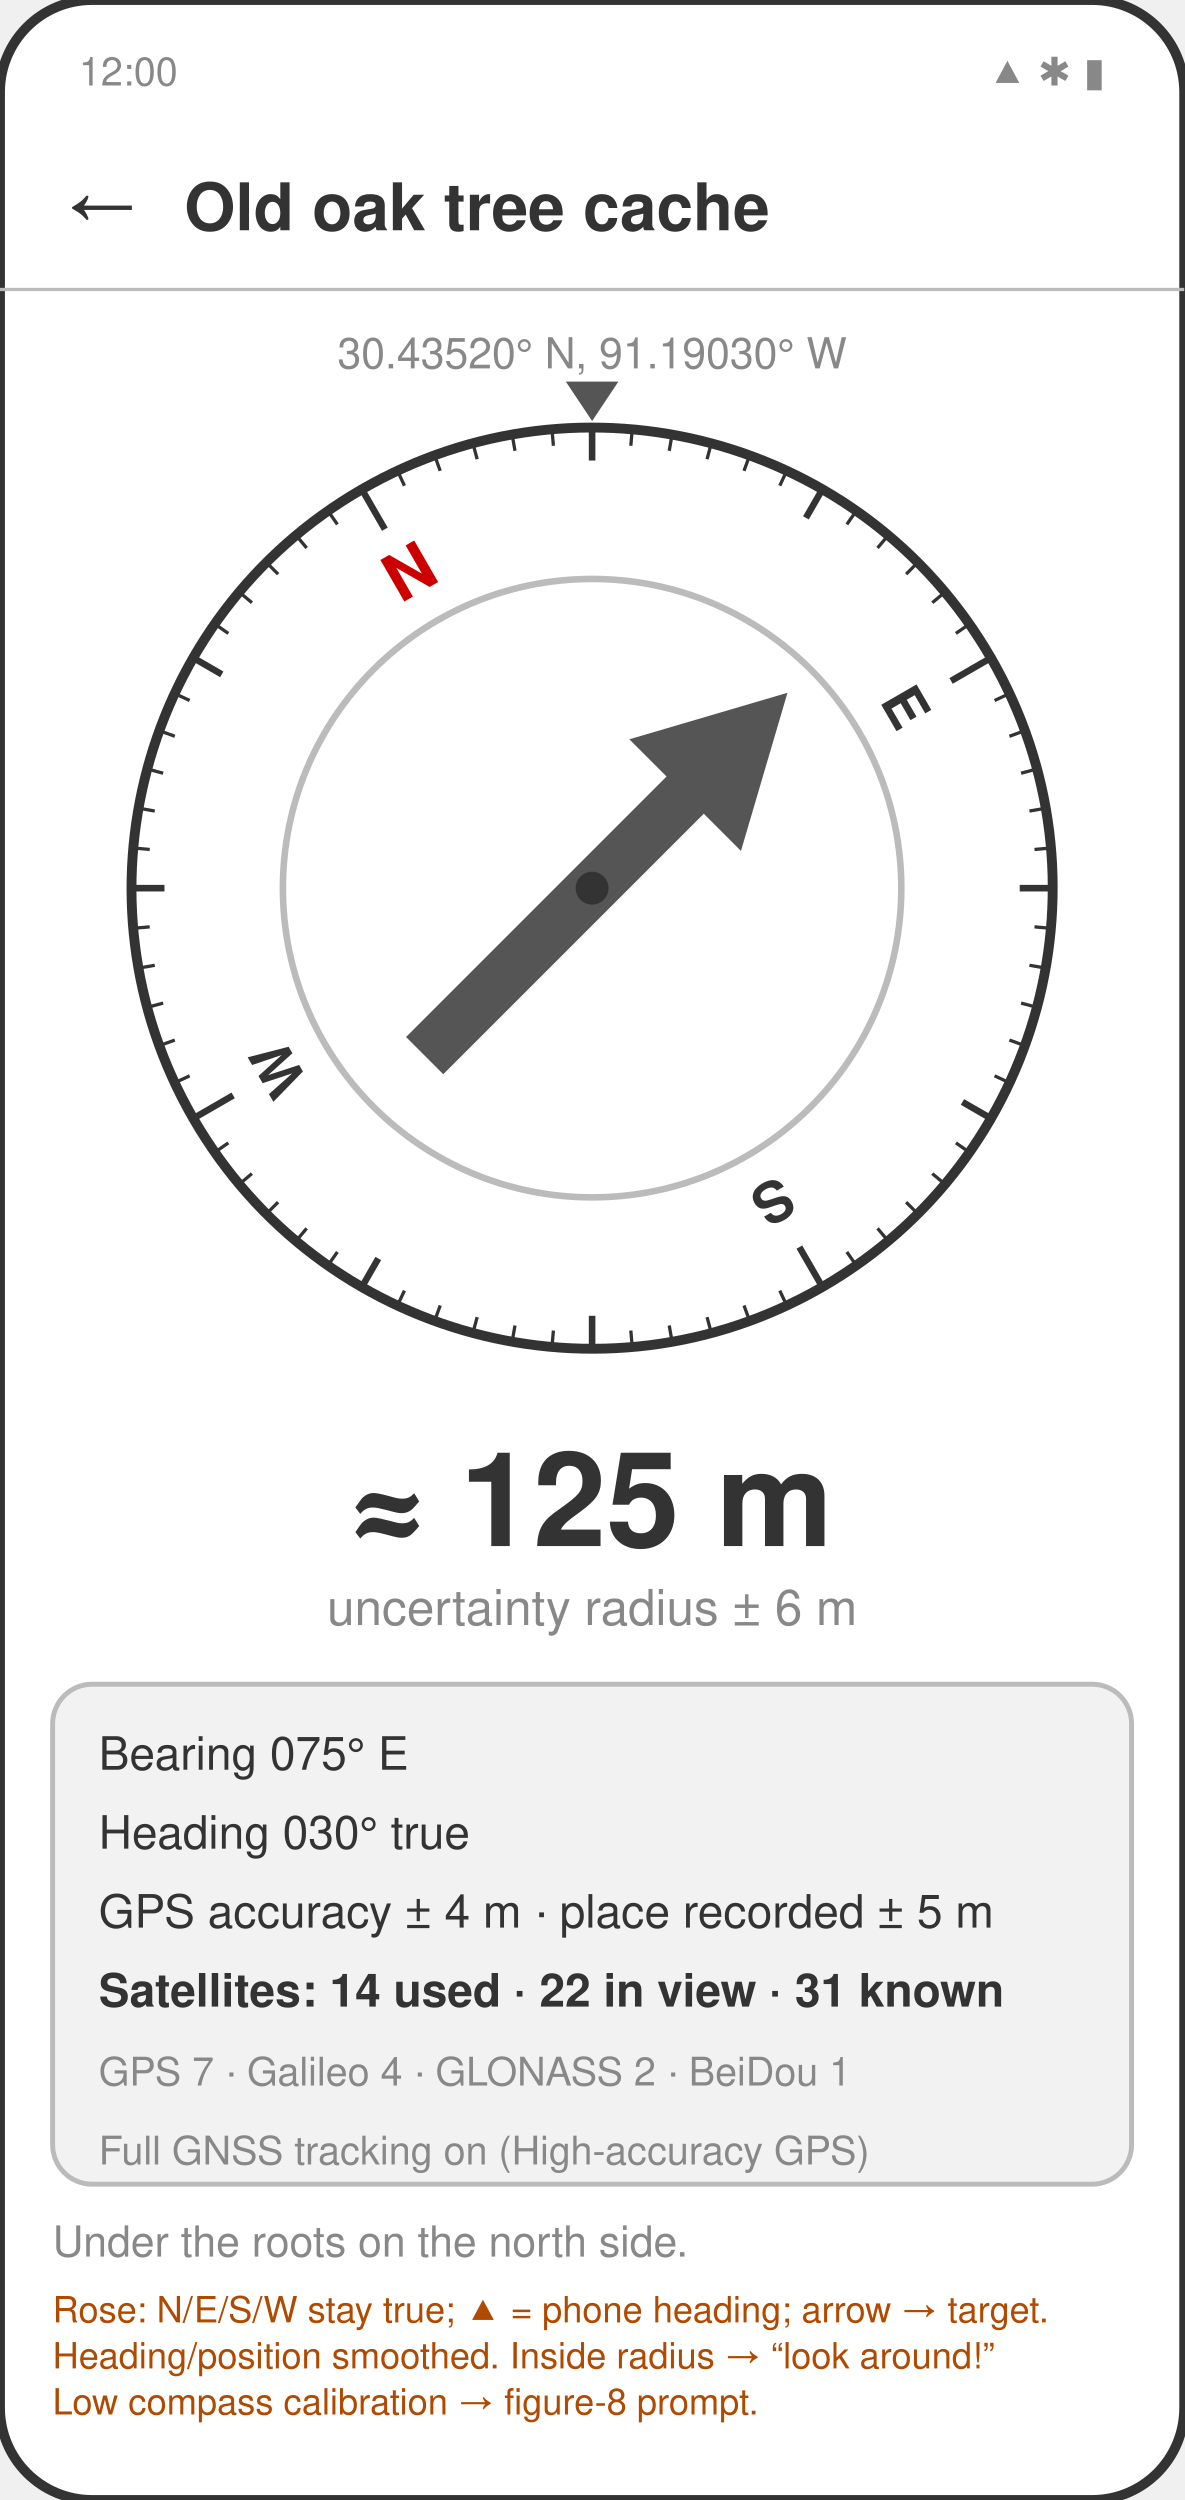
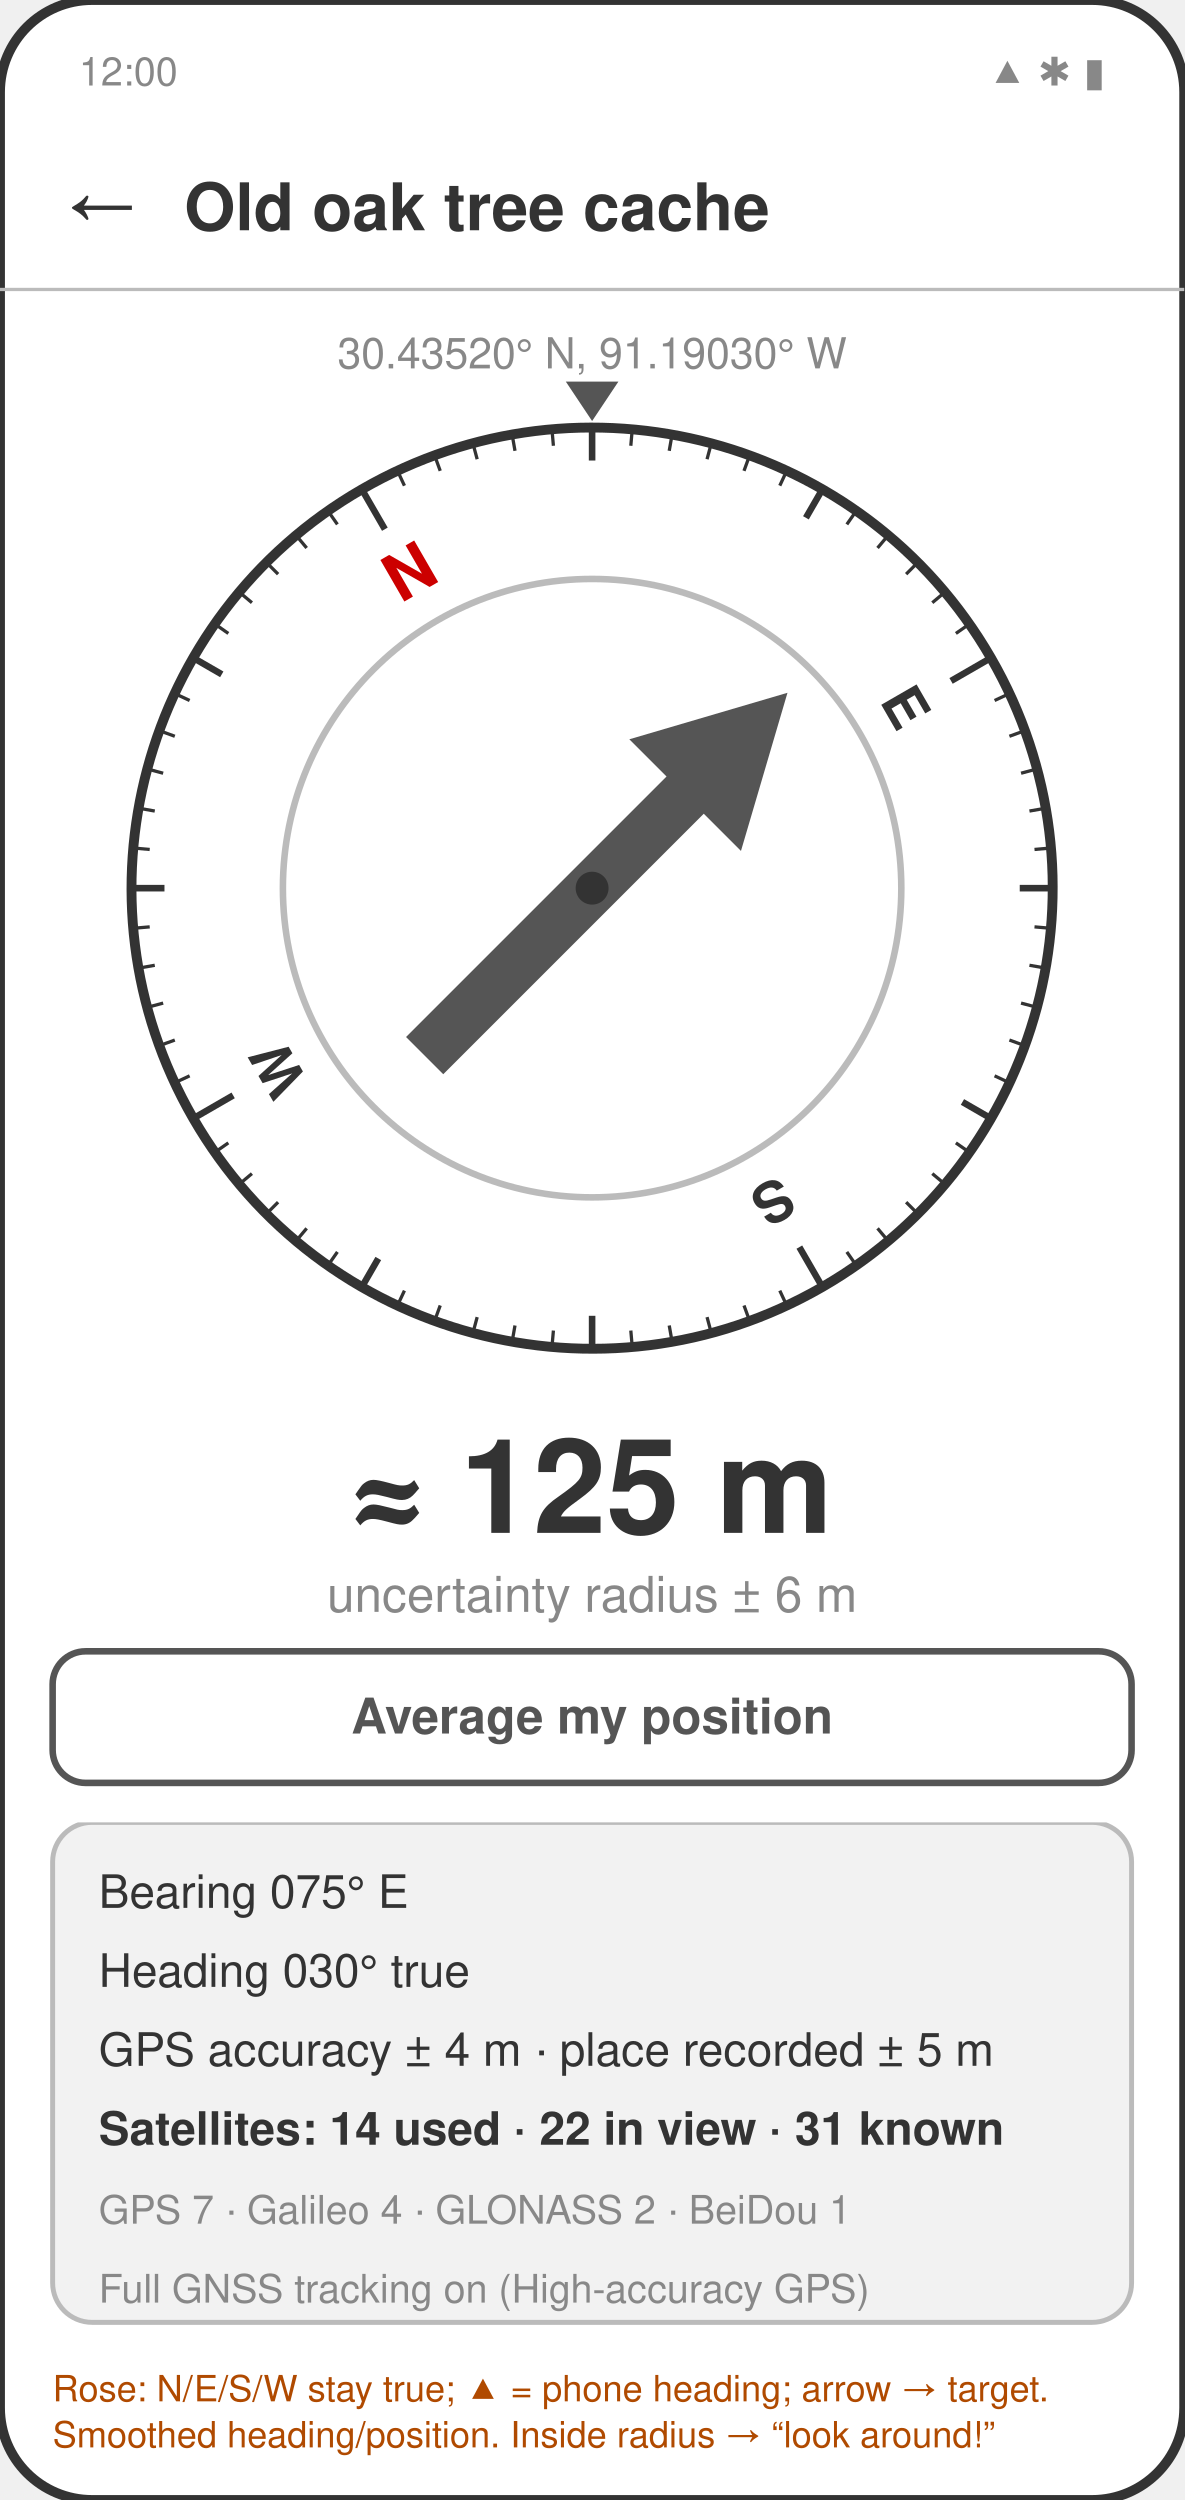
<svg xmlns="http://www.w3.org/2000/svg" width="360" height="760" viewBox="0 0 360 760">
  <rect width="360" height="760" rx="28" fill="#fff" stroke="#333" stroke-width="3" />
  <text x="24" y="26" font-family="Helvetica, Arial, sans-serif" font-size="12" fill="#888">12:00</text>
  <text x="336" y="26" font-family="Helvetica, Arial, sans-serif" font-size="12" fill="#888" text-anchor="end">▲ ✱ ▮</text>
  <line x1="0" y1="88" x2="360" y2="88" stroke="#bbb" />
  <text x="56" y="70" font-family="Helvetica, Arial, sans-serif" font-size="20" font-weight="bold" fill="#333">Old oak tree cache</text>
  <text x="20" y="70" font-family="Helvetica, Arial, sans-serif" font-size="22" fill="#333">←</text>
  <text x="180.0" y="112" font-family="Helvetica, Arial, sans-serif" font-size="13" fill="#888" font-weight="normal" text-anchor="middle">30.43520° N, 91.19030° W</text>
  <polygon points="172.0,116 188.0,116 180.0,128" fill="#555" />
  <g transform="rotate(-30 180.0 270)">
    <circle cx="180.0" cy="270" r="140" fill="#fff" stroke="#333" stroke-width="3" />
    <line x1="180.0" y1="130" x2="180.0" y2="144" stroke="#333" stroke-width="2" transform="rotate(0 180.0 270)" />
    <line x1="180.0" y1="130" x2="180.0" y2="135" stroke="#333" stroke-width="1" transform="rotate(5 180.0 270)" />
    <line x1="180.0" y1="130" x2="180.0" y2="135" stroke="#333" stroke-width="1" transform="rotate(10 180.0 270)" />
    <line x1="180.0" y1="130" x2="180.0" y2="135" stroke="#333" stroke-width="1" transform="rotate(15 180.0 270)" />
    <line x1="180.0" y1="130" x2="180.0" y2="135" stroke="#333" stroke-width="1" transform="rotate(20 180.0 270)" />
    <line x1="180.0" y1="130" x2="180.0" y2="135" stroke="#333" stroke-width="1" transform="rotate(25 180.0 270)" />
    <line x1="180.0" y1="130" x2="180.0" y2="140" stroke="#333" stroke-width="2" transform="rotate(30 180.0 270)" />
    <line x1="180.0" y1="130" x2="180.0" y2="135" stroke="#333" stroke-width="1" transform="rotate(35 180.0 270)" />
    <line x1="180.0" y1="130" x2="180.0" y2="135" stroke="#333" stroke-width="1" transform="rotate(40 180.0 270)" />
    <line x1="180.0" y1="130" x2="180.0" y2="135" stroke="#333" stroke-width="1" transform="rotate(45 180.0 270)" />
    <line x1="180.0" y1="130" x2="180.0" y2="135" stroke="#333" stroke-width="1" transform="rotate(50 180.0 270)" />
    <line x1="180.0" y1="130" x2="180.0" y2="135" stroke="#333" stroke-width="1" transform="rotate(55 180.0 270)" />
    <line x1="180.0" y1="130" x2="180.0" y2="140" stroke="#333" stroke-width="2" transform="rotate(60 180.0 270)" />
    <line x1="180.0" y1="130" x2="180.0" y2="135" stroke="#333" stroke-width="1" transform="rotate(65 180.0 270)" />
    <line x1="180.0" y1="130" x2="180.0" y2="135" stroke="#333" stroke-width="1" transform="rotate(70 180.0 270)" />
    <line x1="180.0" y1="130" x2="180.0" y2="135" stroke="#333" stroke-width="1" transform="rotate(75 180.0 270)" />
    <line x1="180.0" y1="130" x2="180.0" y2="135" stroke="#333" stroke-width="1" transform="rotate(80 180.0 270)" />
    <line x1="180.0" y1="130" x2="180.0" y2="135" stroke="#333" stroke-width="1" transform="rotate(85 180.0 270)" />
    <line x1="180.0" y1="130" x2="180.0" y2="144" stroke="#333" stroke-width="2" transform="rotate(90 180.0 270)" />
    <line x1="180.0" y1="130" x2="180.0" y2="135" stroke="#333" stroke-width="1" transform="rotate(95 180.0 270)" />
    <line x1="180.0" y1="130" x2="180.0" y2="135" stroke="#333" stroke-width="1" transform="rotate(100 180.0 270)" />
    <line x1="180.0" y1="130" x2="180.0" y2="135" stroke="#333" stroke-width="1" transform="rotate(105 180.0 270)" />
    <line x1="180.0" y1="130" x2="180.0" y2="135" stroke="#333" stroke-width="1" transform="rotate(110 180.0 270)" />
    <line x1="180.0" y1="130" x2="180.0" y2="135" stroke="#333" stroke-width="1" transform="rotate(115 180.0 270)" />
    <line x1="180.0" y1="130" x2="180.0" y2="140" stroke="#333" stroke-width="2" transform="rotate(120 180.0 270)" />
    <line x1="180.0" y1="130" x2="180.0" y2="135" stroke="#333" stroke-width="1" transform="rotate(125 180.0 270)" />
    <line x1="180.0" y1="130" x2="180.0" y2="135" stroke="#333" stroke-width="1" transform="rotate(130 180.0 270)" />
    <line x1="180.0" y1="130" x2="180.0" y2="135" stroke="#333" stroke-width="1" transform="rotate(135 180.0 270)" />
    <line x1="180.0" y1="130" x2="180.0" y2="135" stroke="#333" stroke-width="1" transform="rotate(140 180.0 270)" />
    <line x1="180.0" y1="130" x2="180.0" y2="135" stroke="#333" stroke-width="1" transform="rotate(145 180.0 270)" />
    <line x1="180.0" y1="130" x2="180.0" y2="140" stroke="#333" stroke-width="2" transform="rotate(150 180.0 270)" />
    <line x1="180.0" y1="130" x2="180.0" y2="135" stroke="#333" stroke-width="1" transform="rotate(155 180.0 270)" />
    <line x1="180.0" y1="130" x2="180.0" y2="135" stroke="#333" stroke-width="1" transform="rotate(160 180.0 270)" />
    <line x1="180.0" y1="130" x2="180.0" y2="135" stroke="#333" stroke-width="1" transform="rotate(165 180.0 270)" />
    <line x1="180.0" y1="130" x2="180.0" y2="135" stroke="#333" stroke-width="1" transform="rotate(170 180.0 270)" />
    <line x1="180.0" y1="130" x2="180.0" y2="135" stroke="#333" stroke-width="1" transform="rotate(175 180.0 270)" />
    <line x1="180.0" y1="130" x2="180.0" y2="144" stroke="#333" stroke-width="2" transform="rotate(180 180.0 270)" />
    <line x1="180.0" y1="130" x2="180.0" y2="135" stroke="#333" stroke-width="1" transform="rotate(185 180.0 270)" />
    <line x1="180.0" y1="130" x2="180.0" y2="135" stroke="#333" stroke-width="1" transform="rotate(190 180.0 270)" />
    <line x1="180.0" y1="130" x2="180.0" y2="135" stroke="#333" stroke-width="1" transform="rotate(195 180.0 270)" />
    <line x1="180.0" y1="130" x2="180.0" y2="135" stroke="#333" stroke-width="1" transform="rotate(200 180.0 270)" />
    <line x1="180.0" y1="130" x2="180.0" y2="135" stroke="#333" stroke-width="1" transform="rotate(205 180.0 270)" />
    <line x1="180.0" y1="130" x2="180.0" y2="140" stroke="#333" stroke-width="2" transform="rotate(210 180.0 270)" />
    <line x1="180.0" y1="130" x2="180.0" y2="135" stroke="#333" stroke-width="1" transform="rotate(215 180.0 270)" />
    <line x1="180.0" y1="130" x2="180.0" y2="135" stroke="#333" stroke-width="1" transform="rotate(220 180.0 270)" />
    <line x1="180.0" y1="130" x2="180.0" y2="135" stroke="#333" stroke-width="1" transform="rotate(225 180.0 270)" />
    <line x1="180.0" y1="130" x2="180.0" y2="135" stroke="#333" stroke-width="1" transform="rotate(230 180.0 270)" />
    <line x1="180.0" y1="130" x2="180.0" y2="135" stroke="#333" stroke-width="1" transform="rotate(235 180.0 270)" />
    <line x1="180.0" y1="130" x2="180.0" y2="140" stroke="#333" stroke-width="2" transform="rotate(240 180.0 270)" />
    <line x1="180.0" y1="130" x2="180.0" y2="135" stroke="#333" stroke-width="1" transform="rotate(245 180.0 270)" />
    <line x1="180.0" y1="130" x2="180.0" y2="135" stroke="#333" stroke-width="1" transform="rotate(250 180.0 270)" />
    <line x1="180.0" y1="130" x2="180.0" y2="135" stroke="#333" stroke-width="1" transform="rotate(255 180.0 270)" />
    <line x1="180.0" y1="130" x2="180.0" y2="135" stroke="#333" stroke-width="1" transform="rotate(260 180.0 270)" />
    <line x1="180.0" y1="130" x2="180.0" y2="135" stroke="#333" stroke-width="1" transform="rotate(265 180.0 270)" />
    <line x1="180.0" y1="130" x2="180.0" y2="144" stroke="#333" stroke-width="2" transform="rotate(270 180.0 270)" />
    <line x1="180.0" y1="130" x2="180.0" y2="135" stroke="#333" stroke-width="1" transform="rotate(275 180.0 270)" />
    <line x1="180.0" y1="130" x2="180.0" y2="135" stroke="#333" stroke-width="1" transform="rotate(280 180.0 270)" />
    <line x1="180.0" y1="130" x2="180.0" y2="135" stroke="#333" stroke-width="1" transform="rotate(285 180.0 270)" />
    <line x1="180.0" y1="130" x2="180.0" y2="135" stroke="#333" stroke-width="1" transform="rotate(290 180.0 270)" />
    <line x1="180.0" y1="130" x2="180.0" y2="135" stroke="#333" stroke-width="1" transform="rotate(295 180.0 270)" />
    <line x1="180.0" y1="130" x2="180.0" y2="140" stroke="#333" stroke-width="2" transform="rotate(300 180.0 270)" />
    <line x1="180.0" y1="130" x2="180.0" y2="135" stroke="#333" stroke-width="1" transform="rotate(305 180.0 270)" />
    <line x1="180.0" y1="130" x2="180.0" y2="135" stroke="#333" stroke-width="1" transform="rotate(310 180.0 270)" />
    <line x1="180.0" y1="130" x2="180.0" y2="135" stroke="#333" stroke-width="1" transform="rotate(315 180.0 270)" />
    <line x1="180.0" y1="130" x2="180.0" y2="135" stroke="#333" stroke-width="1" transform="rotate(320 180.0 270)" />
    <line x1="180.0" y1="130" x2="180.0" y2="135" stroke="#333" stroke-width="1" transform="rotate(325 180.0 270)" />
    <line x1="180.0" y1="130" x2="180.0" y2="140" stroke="#333" stroke-width="2" transform="rotate(330 180.0 270)" />
    <line x1="180.0" y1="130" x2="180.0" y2="135" stroke="#333" stroke-width="1" transform="rotate(335 180.0 270)" />
    <line x1="180.0" y1="130" x2="180.0" y2="135" stroke="#333" stroke-width="1" transform="rotate(340 180.0 270)" />
    <line x1="180.0" y1="130" x2="180.0" y2="135" stroke="#333" stroke-width="1" transform="rotate(345 180.0 270)" />
    <line x1="180.0" y1="130" x2="180.0" y2="135" stroke="#333" stroke-width="1" transform="rotate(350 180.0 270)" />
    <line x1="180.0" y1="130" x2="180.0" y2="135" stroke="#333" stroke-width="1" transform="rotate(355 180.0 270)" />
    <text x="180.0" y="166" font-family="Helvetica, Arial, sans-serif" font-size="20" font-weight="bold" fill="#c00" text-anchor="middle" transform="rotate(0 180.0 270)">N</text>
    <text x="180.0" y="166" font-family="Helvetica, Arial, sans-serif" font-size="17" font-weight="bold" fill="#333" text-anchor="middle" transform="rotate(90 180.0 270)">E</text>
    <text x="180.0" y="166" font-family="Helvetica, Arial, sans-serif" font-size="17" font-weight="bold" fill="#333" text-anchor="middle" transform="rotate(180 180.0 270)">S</text>
    <text x="180.0" y="166" font-family="Helvetica, Arial, sans-serif" font-size="17" font-weight="bold" fill="#333" text-anchor="middle" transform="rotate(270 180.0 270)">W</text>
  </g>
  <circle cx="180.0" cy="270" r="94" fill="none" stroke="#bbb" stroke-width="2" />
  <polygon transform="rotate(45 180.0 270)" fill="#555" points="180.0,186 204.0,230 188.0,230 188.0,342 172.0,342 172.0,230 156.0,230" />
  <circle cx="180.0" cy="270" r="5" fill="#333" />
-   <text x="180.0" y="470" font-family="Helvetica, Arial, sans-serif" font-size="40" fill="#333" font-weight="bold" text-anchor="middle">≈ 125 m</text>
-   <text x="180.0" y="494" font-family="Helvetica, Arial, sans-serif" font-size="15" fill="#888" font-weight="normal" text-anchor="middle">uncertainty radius ± 6 m</text>
-   <rect x="16" y="512" width="328" height="152" rx="12" fill="#f2f2f2" stroke="#bbb" stroke-width="1.5" />
-   <text x="30" y="538" font-family="Helvetica, Arial, sans-serif" font-size="14" fill="#333" font-weight="normal" text-anchor="start">Bearing 075° E</text>
-   <text x="30" y="562" font-family="Helvetica, Arial, sans-serif" font-size="14" fill="#333" font-weight="normal" text-anchor="start">Heading 030° true</text>
-   <text x="30" y="586" font-family="Helvetica, Arial, sans-serif" font-size="14" fill="#333" font-weight="normal" text-anchor="start">GPS accuracy ± 4 m · place recorded ± 5 m</text>
-   <text x="30" y="610" font-family="Helvetica, Arial, sans-serif" font-size="14" fill="#333" font-weight="bold" text-anchor="start">Satellites: 14 used · 22 in view · 31 known</text>
-   <text x="30" y="634" font-family="Helvetica, Arial, sans-serif" font-size="12" fill="#888" font-weight="normal" text-anchor="start">GPS 7 · Galileo 4 · GLONASS 2 · BeiDou 1</text>
-   <text x="30" y="658" font-family="Helvetica, Arial, sans-serif" font-size="12" fill="#888" font-weight="normal" text-anchor="start">Full GNSS tracking on (High-accuracy GPS)</text>
-   <text x="16" y="686" font-family="Helvetica, Arial, sans-serif" font-size="13" fill="#888" font-weight="normal" text-anchor="start">Under the roots on the north side.</text>
-   <text x="16" y="706" font-family="Helvetica, Arial, sans-serif" font-size="11" fill="#b04a00" font-weight="normal" text-anchor="start">Rose: N/E/S/W stay true; ▲ = phone heading; arrow → target.</text>
-   <text x="16" y="720" font-family="Helvetica, Arial, sans-serif" font-size="11" fill="#b04a00" font-weight="normal" text-anchor="start">Heading/position smoothed. Inside radius → “look around!”</text>
-   <text x="16" y="734" font-family="Helvetica, Arial, sans-serif" font-size="11" fill="#b04a00" font-weight="normal" text-anchor="start">Low compass calibration → figure-8 prompt.</text>
+   <text x="180.0" y="466" font-family="Helvetica, Arial, sans-serif" font-size="40" fill="#333" font-weight="bold" text-anchor="middle">≈ 125 m</text>
+   <text x="180.0" y="490" font-family="Helvetica, Arial, sans-serif" font-size="15" fill="#888" font-weight="normal" text-anchor="middle">uncertainty radius ± 6 m</text>
+   <rect x="16" y="502" width="328" height="40" rx="10" fill="none" stroke="#555" stroke-width="2" />
+   <text x="180.0" y="527.0" font-family="Helvetica, Arial, sans-serif" font-size="15" fill="#555" font-weight="bold" text-anchor="middle">Average my position</text>
+   <clipPath id="details-554">
+     <rect x="0" y="554" width="360" height="158" />
+   </clipPath>
+   <g clip-path="url(#details-554)">
+     <rect x="16" y="554" width="328" height="152" rx="12" fill="#f2f2f2" stroke="#bbb" stroke-width="1.5" />
+     <text x="30" y="580" font-family="Helvetica, Arial, sans-serif" font-size="14" fill="#333" font-weight="normal" text-anchor="start">Bearing 075° E</text>
+     <text x="30" y="604" font-family="Helvetica, Arial, sans-serif" font-size="14" fill="#333" font-weight="normal" text-anchor="start">Heading 030° true</text>
+     <text x="30" y="628" font-family="Helvetica, Arial, sans-serif" font-size="14" fill="#333" font-weight="normal" text-anchor="start">GPS accuracy ± 4 m · place recorded ± 5 m</text>
+     <text x="30" y="652" font-family="Helvetica, Arial, sans-serif" font-size="14" fill="#333" font-weight="bold" text-anchor="start">Satellites: 14 used · 22 in view · 31 known</text>
+     <text x="30" y="676" font-family="Helvetica, Arial, sans-serif" font-size="12" fill="#888" font-weight="normal" text-anchor="start">GPS 7 · Galileo 4 · GLONASS 2 · BeiDou 1</text>
+     <text x="30" y="700" font-family="Helvetica, Arial, sans-serif" font-size="12" fill="#888" font-weight="normal" text-anchor="start">Full GNSS tracking on (High-accuracy GPS)</text>
+   </g>
+   <text x="16" y="730" font-family="Helvetica, Arial, sans-serif" font-size="11" fill="#b04a00" font-weight="normal" text-anchor="start">Rose: N/E/S/W stay true; ▲ = phone heading; arrow → target.</text>
+   <text x="16" y="744" font-family="Helvetica, Arial, sans-serif" font-size="11" fill="#b04a00" font-weight="normal" text-anchor="start">Smoothed heading/position. Inside radius → “look around!”</text>
</svg>
